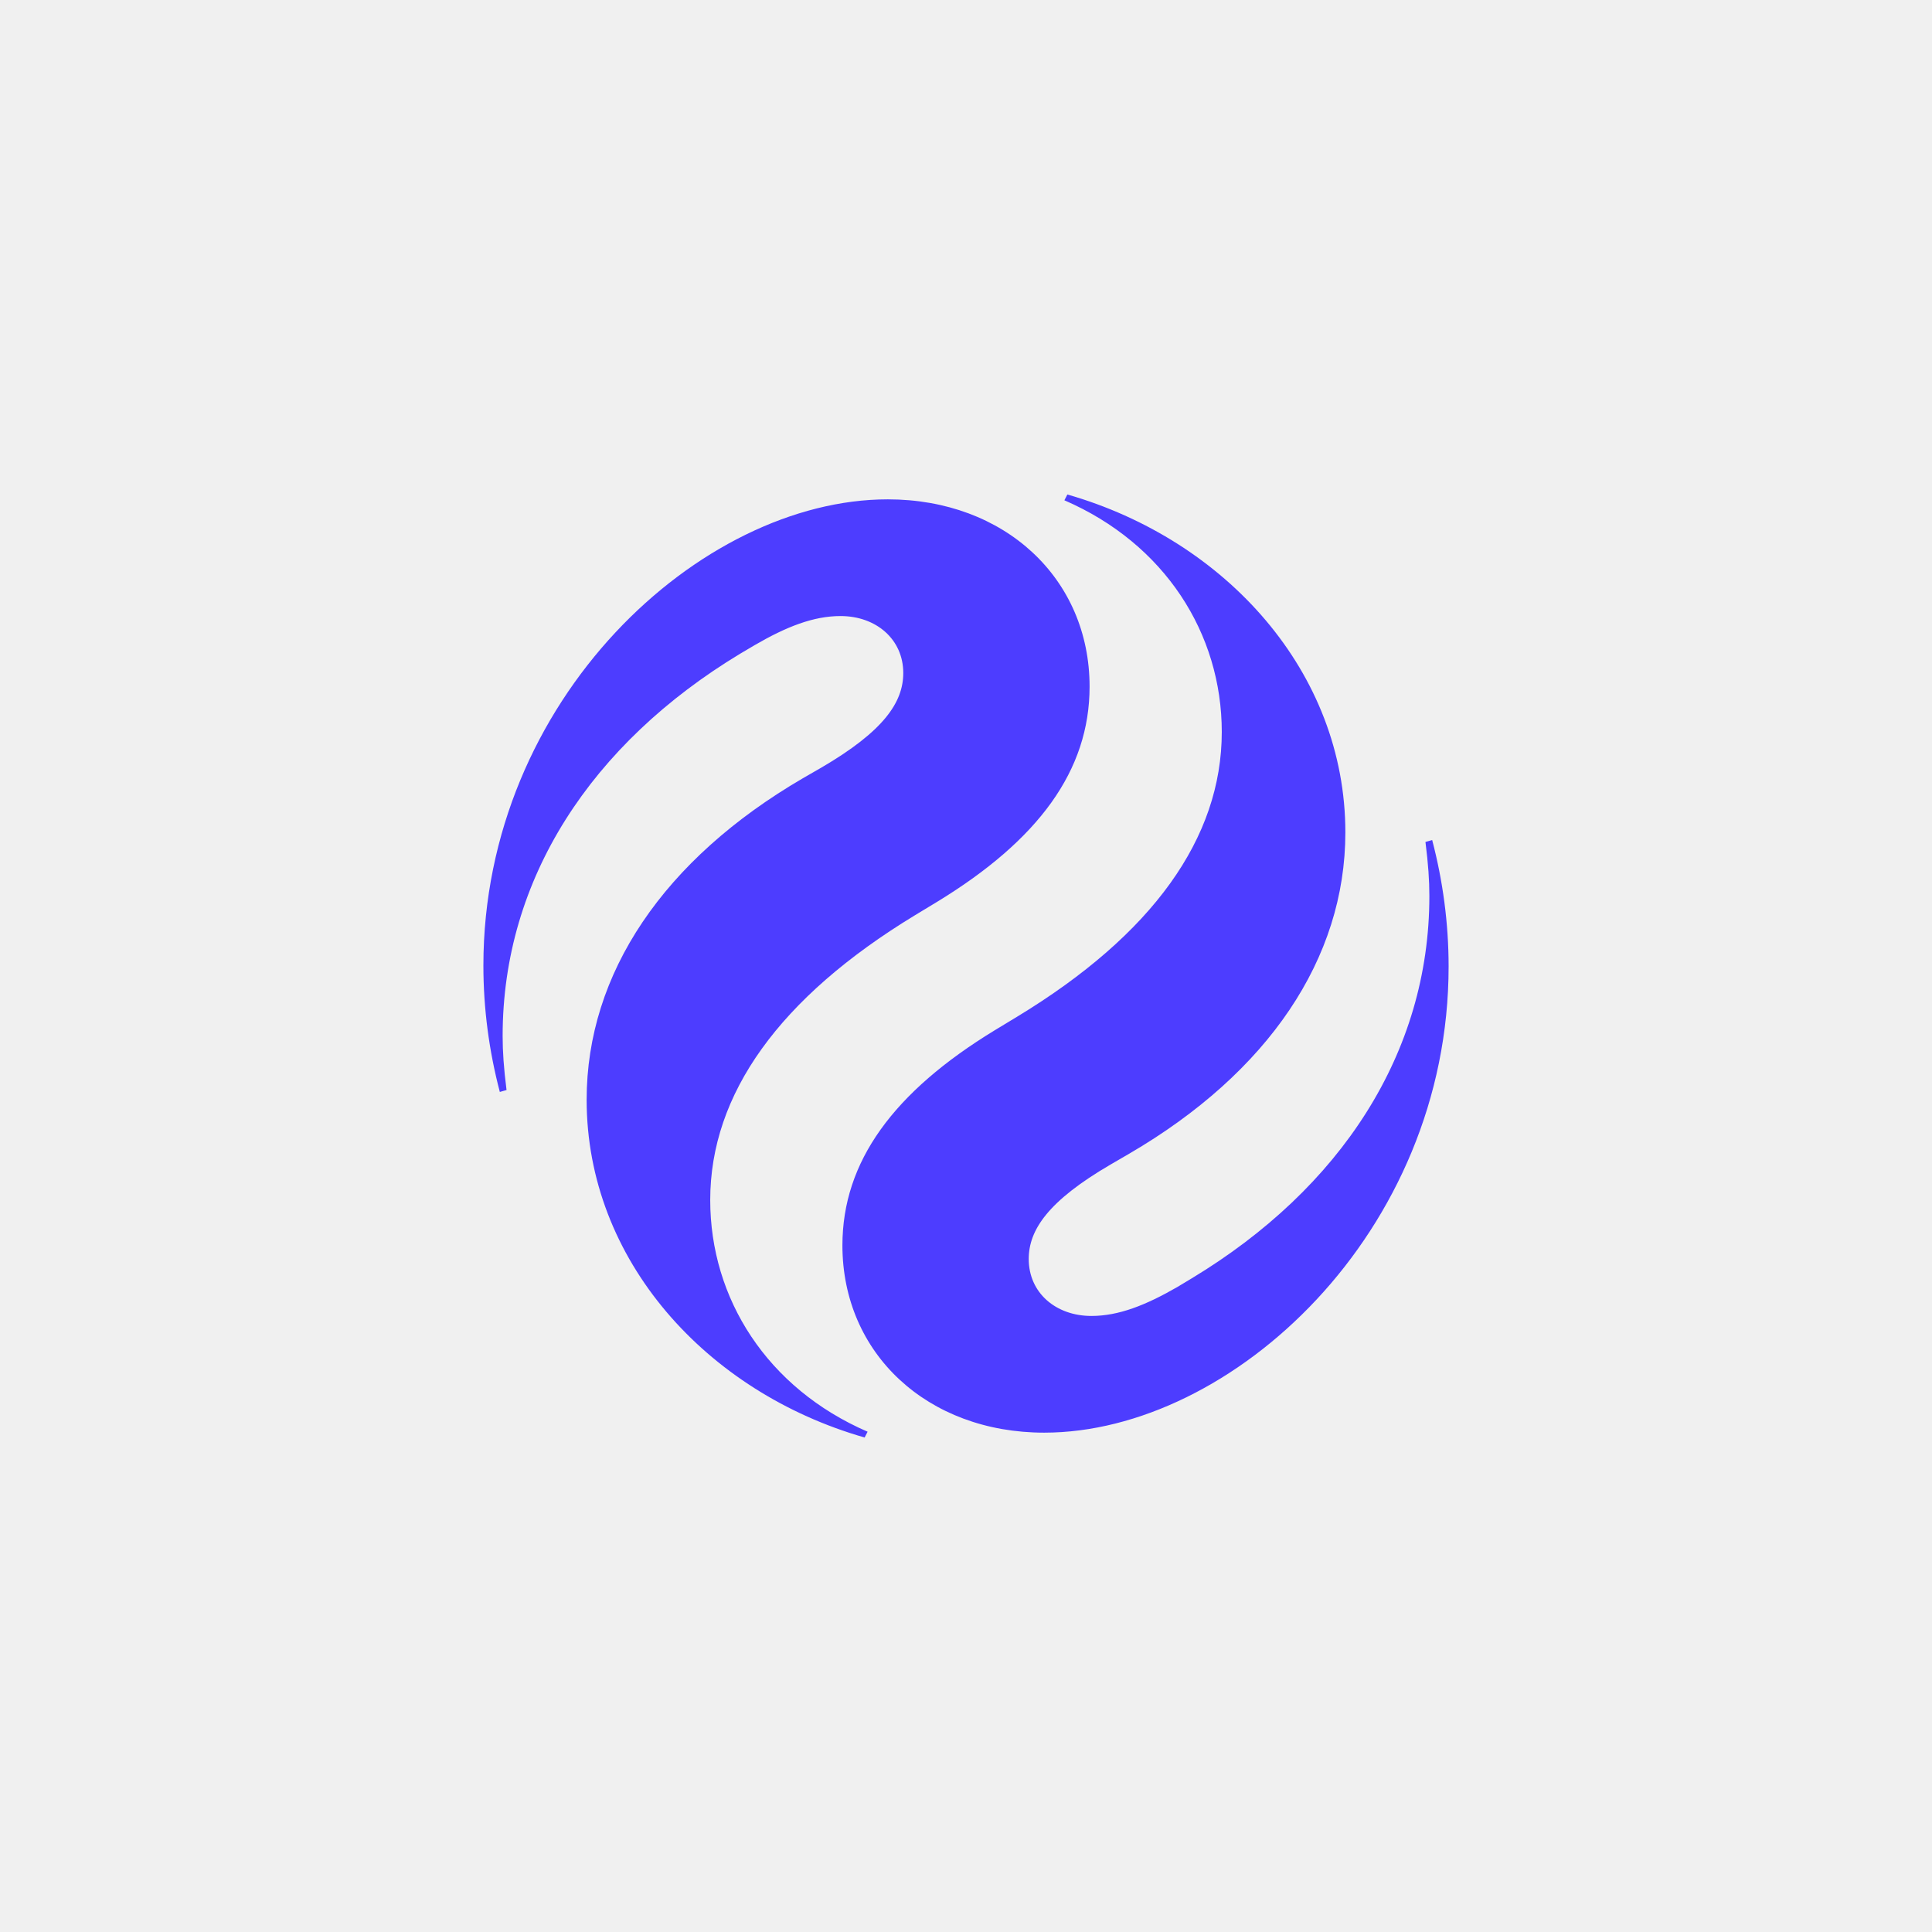
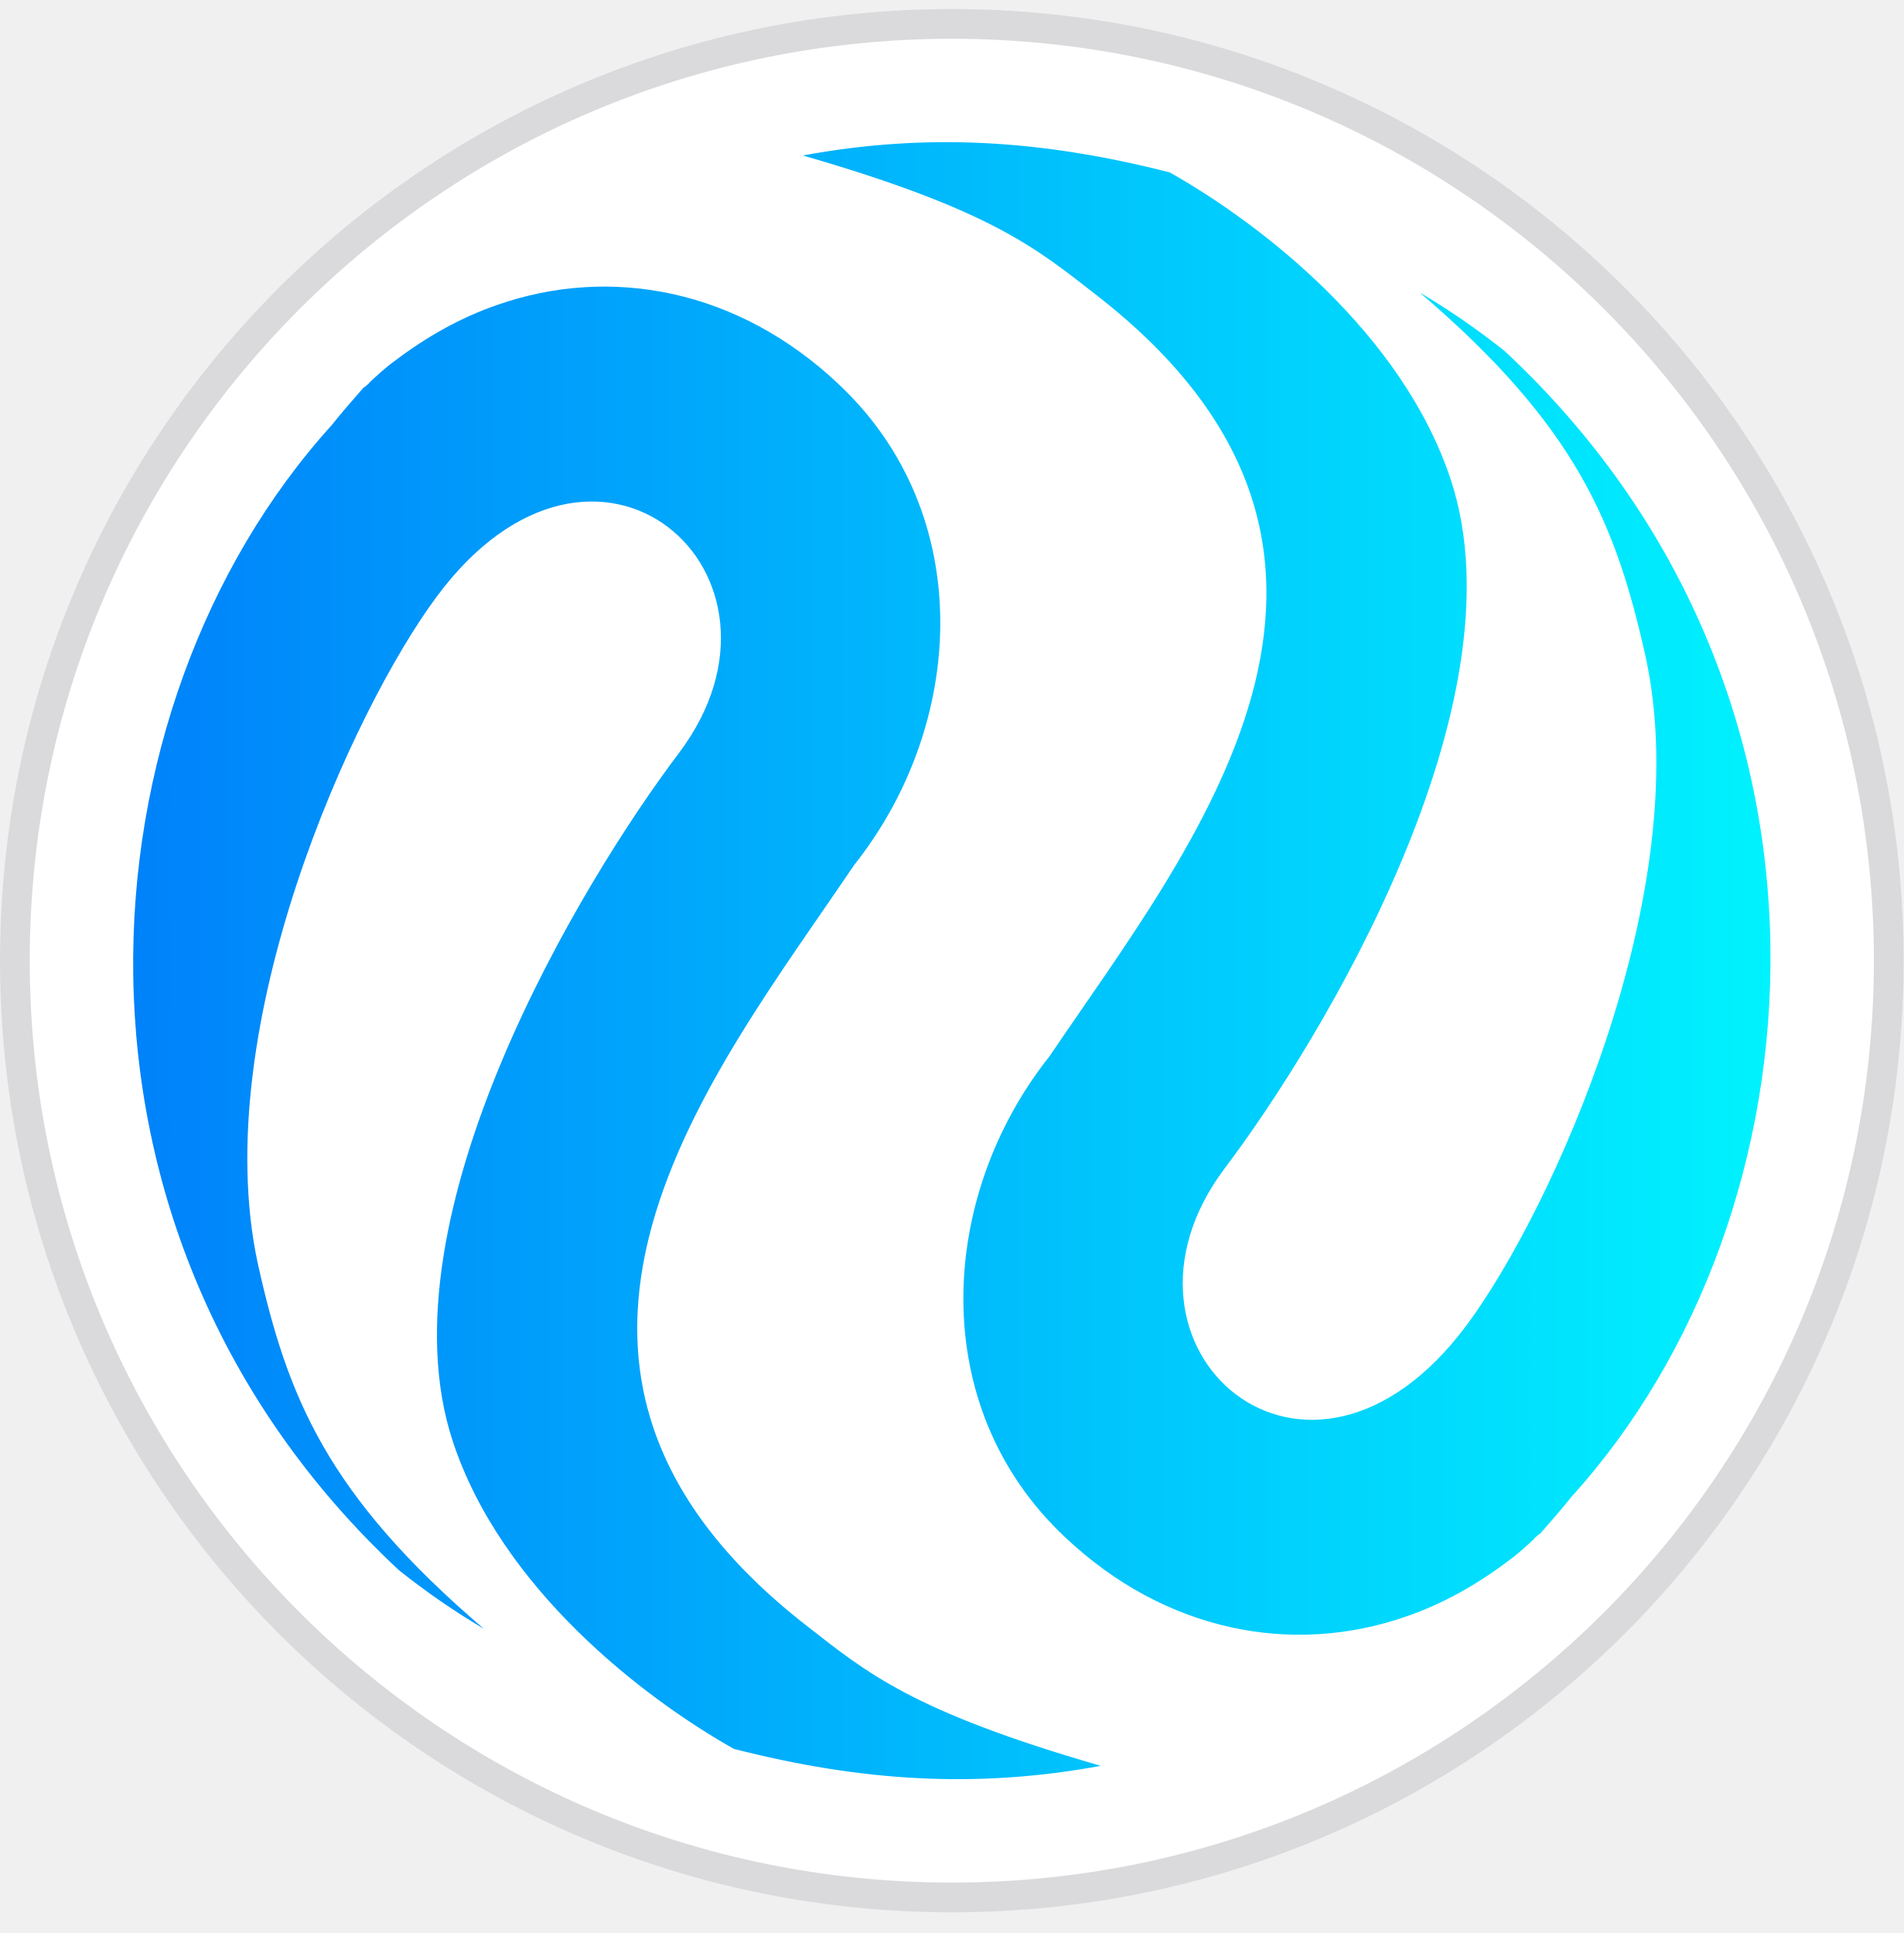
- <svg xmlns="http://www.w3.org/2000/svg" version="1.2" viewBox="0 0 1234 1235" width="150" height="150">
+ <svg xmlns="http://www.w3.org/2000/svg" width="64" height="65" viewBox="0 0 64 65" fill="none">
+   <rect y="0.304" width="64" height="64" rx="32" fill="white" />
+   <rect x="0.5" y="0.804" width="63" height="63" rx="31.5" stroke="#070B14" stroke-opacity="0.15" />
+   <path d="M11.151 14.297C11.493 13.867 11.855 13.454 12.217 13.041C12.233 13.02 12.27 13.016 12.286 12.995C12.319 12.955 12.372 12.93 12.404 12.889L12.437 12.848C12.689 12.615 12.958 12.361 13.268 12.139C14.364 11.307 15.501 10.675 16.701 10.259C20.547 8.909 24.829 9.741 28.187 12.911C32.876 17.306 32.456 24.386 28.713 29.092C23.984 36.107 15.855 45.894 27.11 54.661C29.133 56.238 30.634 57.537 37.008 59.379C32.839 60.147 28.974 59.908 24.672 58.809C21.628 57.092 16.844 53.414 15.216 48.447C12.756 40.914 19.547 29.654 22.83 25.317C27.337 19.315 20.044 12.817 14.676 20.071C11.87 23.851 6.96 34.549 8.666 42.483C9.664 46.983 10.993 50.263 16.265 54.769C15.288 54.192 14.338 53.538 13.417 52.805C1.168 41.396 2.589 23.754 11.151 14.297Z" fill="url(#paint0_linear_11313_5238)" />
+   <path d="M52.85 50.311C52.508 50.74 52.146 51.154 51.783 51.567C51.767 51.587 51.73 51.592 51.714 51.612C51.682 51.653 51.629 51.678 51.596 51.719L51.564 51.76C51.311 51.993 51.042 52.247 50.733 52.468C49.637 53.3 48.499 53.932 47.3 54.348C43.453 55.699 39.171 54.866 35.813 51.696C31.125 47.301 31.544 40.222 35.287 35.516C40.017 28.501 48.145 18.714 36.891 9.946C34.867 8.37 33.366 7.07 26.992 5.228C31.161 4.46 35.026 4.699 39.329 5.798C42.372 7.516 47.157 11.194 48.785 16.161C51.245 23.693 44.453 34.954 41.171 39.291C36.664 45.293 43.956 51.79 49.325 44.537C52.131 40.756 57.041 30.059 55.334 22.124C54.337 17.624 53.007 14.345 47.735 9.839C48.713 10.416 49.662 11.07 50.583 11.802C62.832 23.212 61.411 40.854 52.85 50.311Z" fill="url(#paint1_linear_11313_5238)" />
  <defs>
-     <clipPath clipPathUnits="userSpaceOnUse" id="cp1">
-       <path d="m308.5 308.7h617v617h-617z" />
-     </clipPath>
+     <linearGradient id="paint0_linear_11313_5238" x1="4.477" y1="32.305" x2="59.523" y2="32.305" gradientUnits="userSpaceOnUse">
+       <stop stop-color="#0082FA" />
+       <stop offset="1" stop-color="#00F2FE" />
+     </linearGradient>
+     <linearGradient id="paint1_linear_11313_5238" x1="4.477" y1="32.302" x2="59.524" y2="32.302" gradientUnits="userSpaceOnUse">
+       <stop stop-color="#0082FA" />
+       <stop offset="1" stop-color="#00F2FE" />
+     </linearGradient>
  </defs>
-   <style>.a{fill:#4d3dff}</style>
-   <g clip-path="url(#cp1)">
-     <path class="a" d="m681.8 316.1l-1.9 3.7c64.2 27.8 100.6 85.2 100.6 148.1 0 67.9-44.4 129.6-130.8 182l-14.2 8.6c-64.8 39.5-97.5 84-97.5 137.6 0 69.1 54.3 119.7 129 119.7 119.7 0 258.5-127.7 258.5-298 0-27.7-3.7-54.9-10.5-80.8l-4.3 1.2c1.8 14.2 2.5 24.7 2.5 34.6 0 100.5-56.8 186.9-151.8 244.3l-9.3 5.6c-20.3 11.7-37.6 18.5-54.9 18.5-22.8 0-40.1-14.8-40.1-36.4 0-18.5 12.3-37.1 52.5-60.5l11.7-6.8c88.8-51.8 138.2-124.6 138.2-205.4 0-102.5-76.5-187-177.7-216zm-129.6 602.8l1.9-3.7c-64.2-27.8-100.6-85.1-100.6-148.1 0-67.8 44.4-129.5 130.8-182l14.2-8.6c64.8-39.5 97.5-83.9 97.5-137.6 0-69.1-54.3-119.7-129-119.7-119.7 0-258.5 127.7-258.5 298 0 27.8 3.7 54.9 10.5 80.8l4.3-1.2c-1.8-14.2-2.5-24.7-2.5-34.6 0-100.5 56.8-186.9 151.8-244.3l9.3-5.5c20.3-11.8 37.6-18.6 54.9-18.6 22.8 0 40.1 14.9 40.1 36.4 0 18.6-12.3 37.1-52.4 60.5l-11.8 6.8c-88.8 51.8-138.2 124.6-138.2 205.5 0 102.4 76.5 186.9 177.7 215.9z" />
-   </g>
</svg>
